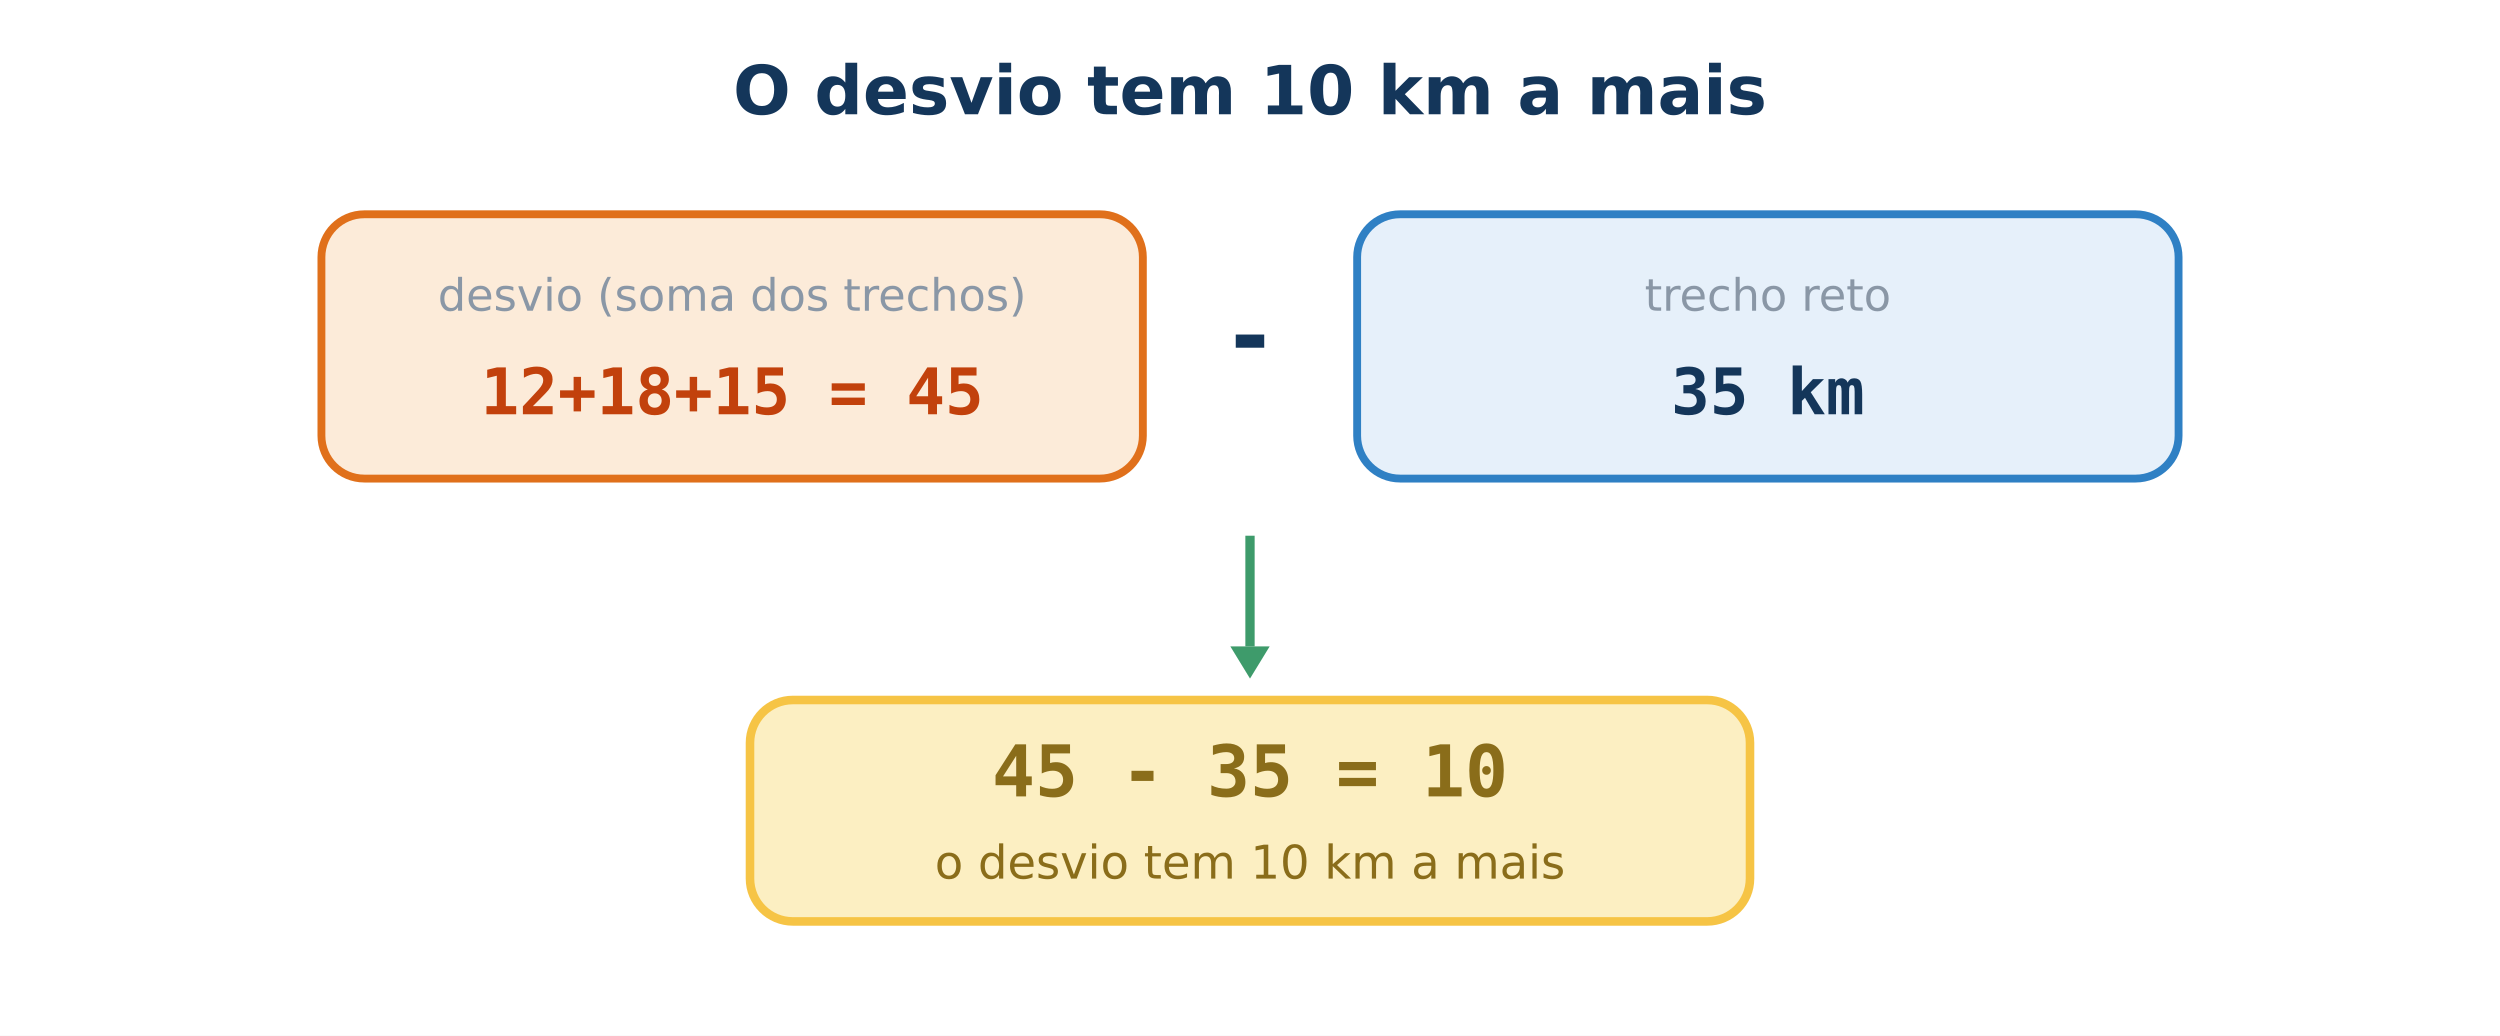
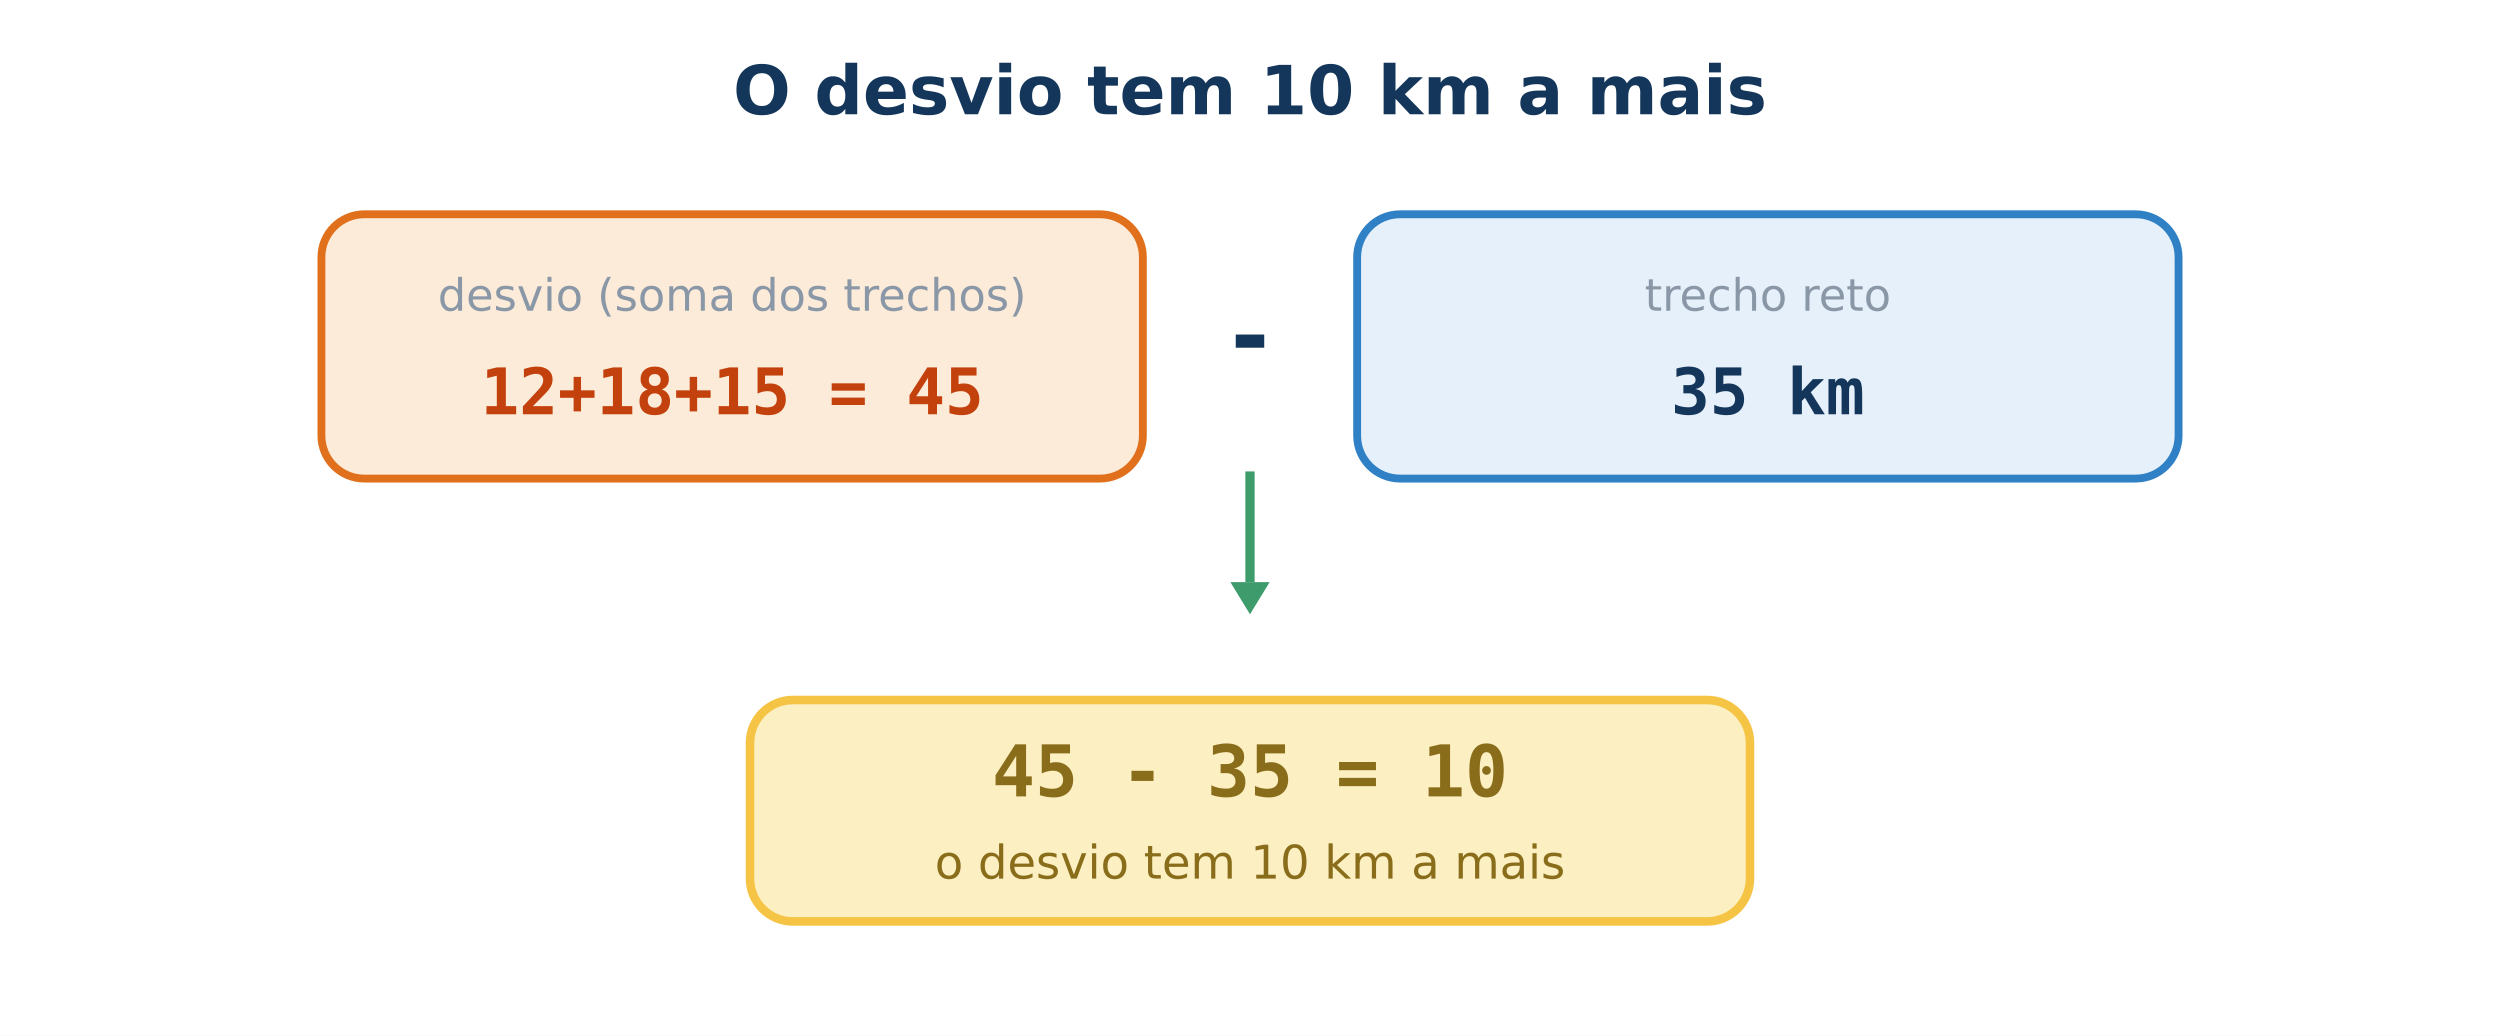
- <svg xmlns="http://www.w3.org/2000/svg" viewBox="0 0 700.0 290.0">
-   <rect width="700.0" height="290.0" fill="white" />
-   <text x="350.0" y="32.0" font-family="DejaVu Sans" font-size="19" font-weight="bold" fill="#14365A" text-anchor="middle">O desvio tem 10 km a mais</text>
-   <rect x="90.0" y="60.0" width="230.0" height="74.0" rx="12" fill="#FCEBD9" stroke="#E0701B" stroke-width="2.2" />
-   <text x="205.0" y="87.0" font-family="DejaVu Sans" font-size="12.5" font-weight="normal" fill="#8A97A6" text-anchor="middle">desvio (soma dos trechos)</text>
-   <text x="205.0" y="116.0" font-family="DejaVu Sans Mono" font-size="18" font-weight="bold" fill="#c2410c" text-anchor="middle">12+18+15 = 45</text>
-   <rect x="380.0" y="60.0" width="230.0" height="74.0" rx="12" fill="#E6F0FA" stroke="#2F80C4" stroke-width="2.2" />
-   <text x="495.0" y="87.0" font-family="DejaVu Sans" font-size="12.5" font-weight="normal" fill="#8A97A6" text-anchor="middle">trecho reto</text>
-   <text x="495.0" y="116.0" font-family="DejaVu Sans Mono" font-size="18" font-weight="bold" fill="#14365A" text-anchor="middle">35 km</text>
-   <text x="350.0" y="103.0" font-family="DejaVu Sans" font-size="26" font-weight="bold" fill="#14365A" text-anchor="middle">-</text>
-   <line x1="350.0" y1="150.0" x2="350.0" y2="181.0" stroke="#3E9B6B" stroke-width="2.6" />
-   <polygon points="350.0,190.0 355.5,181.0 344.5,181.0" fill="#3E9B6B" />
-   <rect x="210.0" y="196.0" width="280.0" height="62.0" rx="12" fill="#FCEFC2" stroke="#F6C445" stroke-width="2.4" />
-   <text x="350.0" y="223.0" font-family="DejaVu Sans Mono" font-size="20" font-weight="bold" fill="#8a6d1a" text-anchor="middle">45 - 35 = 10</text>
-   <text x="350.0" y="246.0" font-family="DejaVu Sans" font-size="13" font-weight="normal" fill="#8a6d1a" text-anchor="middle">o desvio tem 10 km a mais</text>
+ <svg xmlns="http://www.w3.org/2000/svg" viewBox="0 0 700.0 290.0" version="1.1" id="svg8">
+   <defs id="defs8" />
+   <rect width="700.0" height="290.0" fill="white" id="rect1" />
+   <text x="350.0" y="32.0" font-family="DejaVu Sans" font-size="19" font-weight="bold" fill="#14365A" text-anchor="middle" id="text1">O desvio tem 10 km a mais</text>
+   <rect x="90.0" y="60.0" width="230.0" height="74.0" rx="12" fill="#FCEBD9" stroke="#E0701B" stroke-width="2.2" id="rect2" />
+   <text x="205.0" y="87.0" font-family="DejaVu Sans" font-size="12.5" font-weight="normal" fill="#8A97A6" text-anchor="middle" id="text2">desvio (soma dos trechos)</text>
+   <text x="205.0" y="116.0" font-family="DejaVu Sans Mono" font-size="18" font-weight="bold" fill="#c2410c" text-anchor="middle" id="text3">12+18+15 = 45</text>
+   <rect x="380.0" y="60.0" width="230.0" height="74.0" rx="12" fill="#E6F0FA" stroke="#2F80C4" stroke-width="2.2" id="rect3" />
+   <text x="495.0" y="87.0" font-family="DejaVu Sans" font-size="12.5" font-weight="normal" fill="#8A97A6" text-anchor="middle" id="text4">trecho reto</text>
+   <text x="495.0" y="116.0" font-family="DejaVu Sans Mono" font-size="18" font-weight="bold" fill="#14365A" text-anchor="middle" id="text5">35 km</text>
+   <text x="350.0" y="103.0" font-family="DejaVu Sans" font-size="26" font-weight="bold" fill="#14365A" text-anchor="middle" id="text6">-</text>
+   <line x1="350" y1="132" x2="350" y2="163" stroke="#3e9b6b" stroke-width="2.6" id="line6" />
+   <polygon points="350,190 355.5,181 344.5,181 " fill="#3e9b6b" id="polygon6" transform="translate(0,-18)" />
+   <rect x="210.0" y="196.0" width="280.0" height="62.0" rx="12" fill="#FCEFC2" stroke="#F6C445" stroke-width="2.4" id="rect6" />
+   <text x="350.0" y="223.0" font-family="DejaVu Sans Mono" font-size="20" font-weight="bold" fill="#8a6d1a" text-anchor="middle" id="text7">45 - 35 = 10</text>
+   <text x="350.0" y="246.0" font-family="DejaVu Sans" font-size="13" font-weight="normal" fill="#8a6d1a" text-anchor="middle" id="text8">o desvio tem 10 km a mais</text>
</svg>
